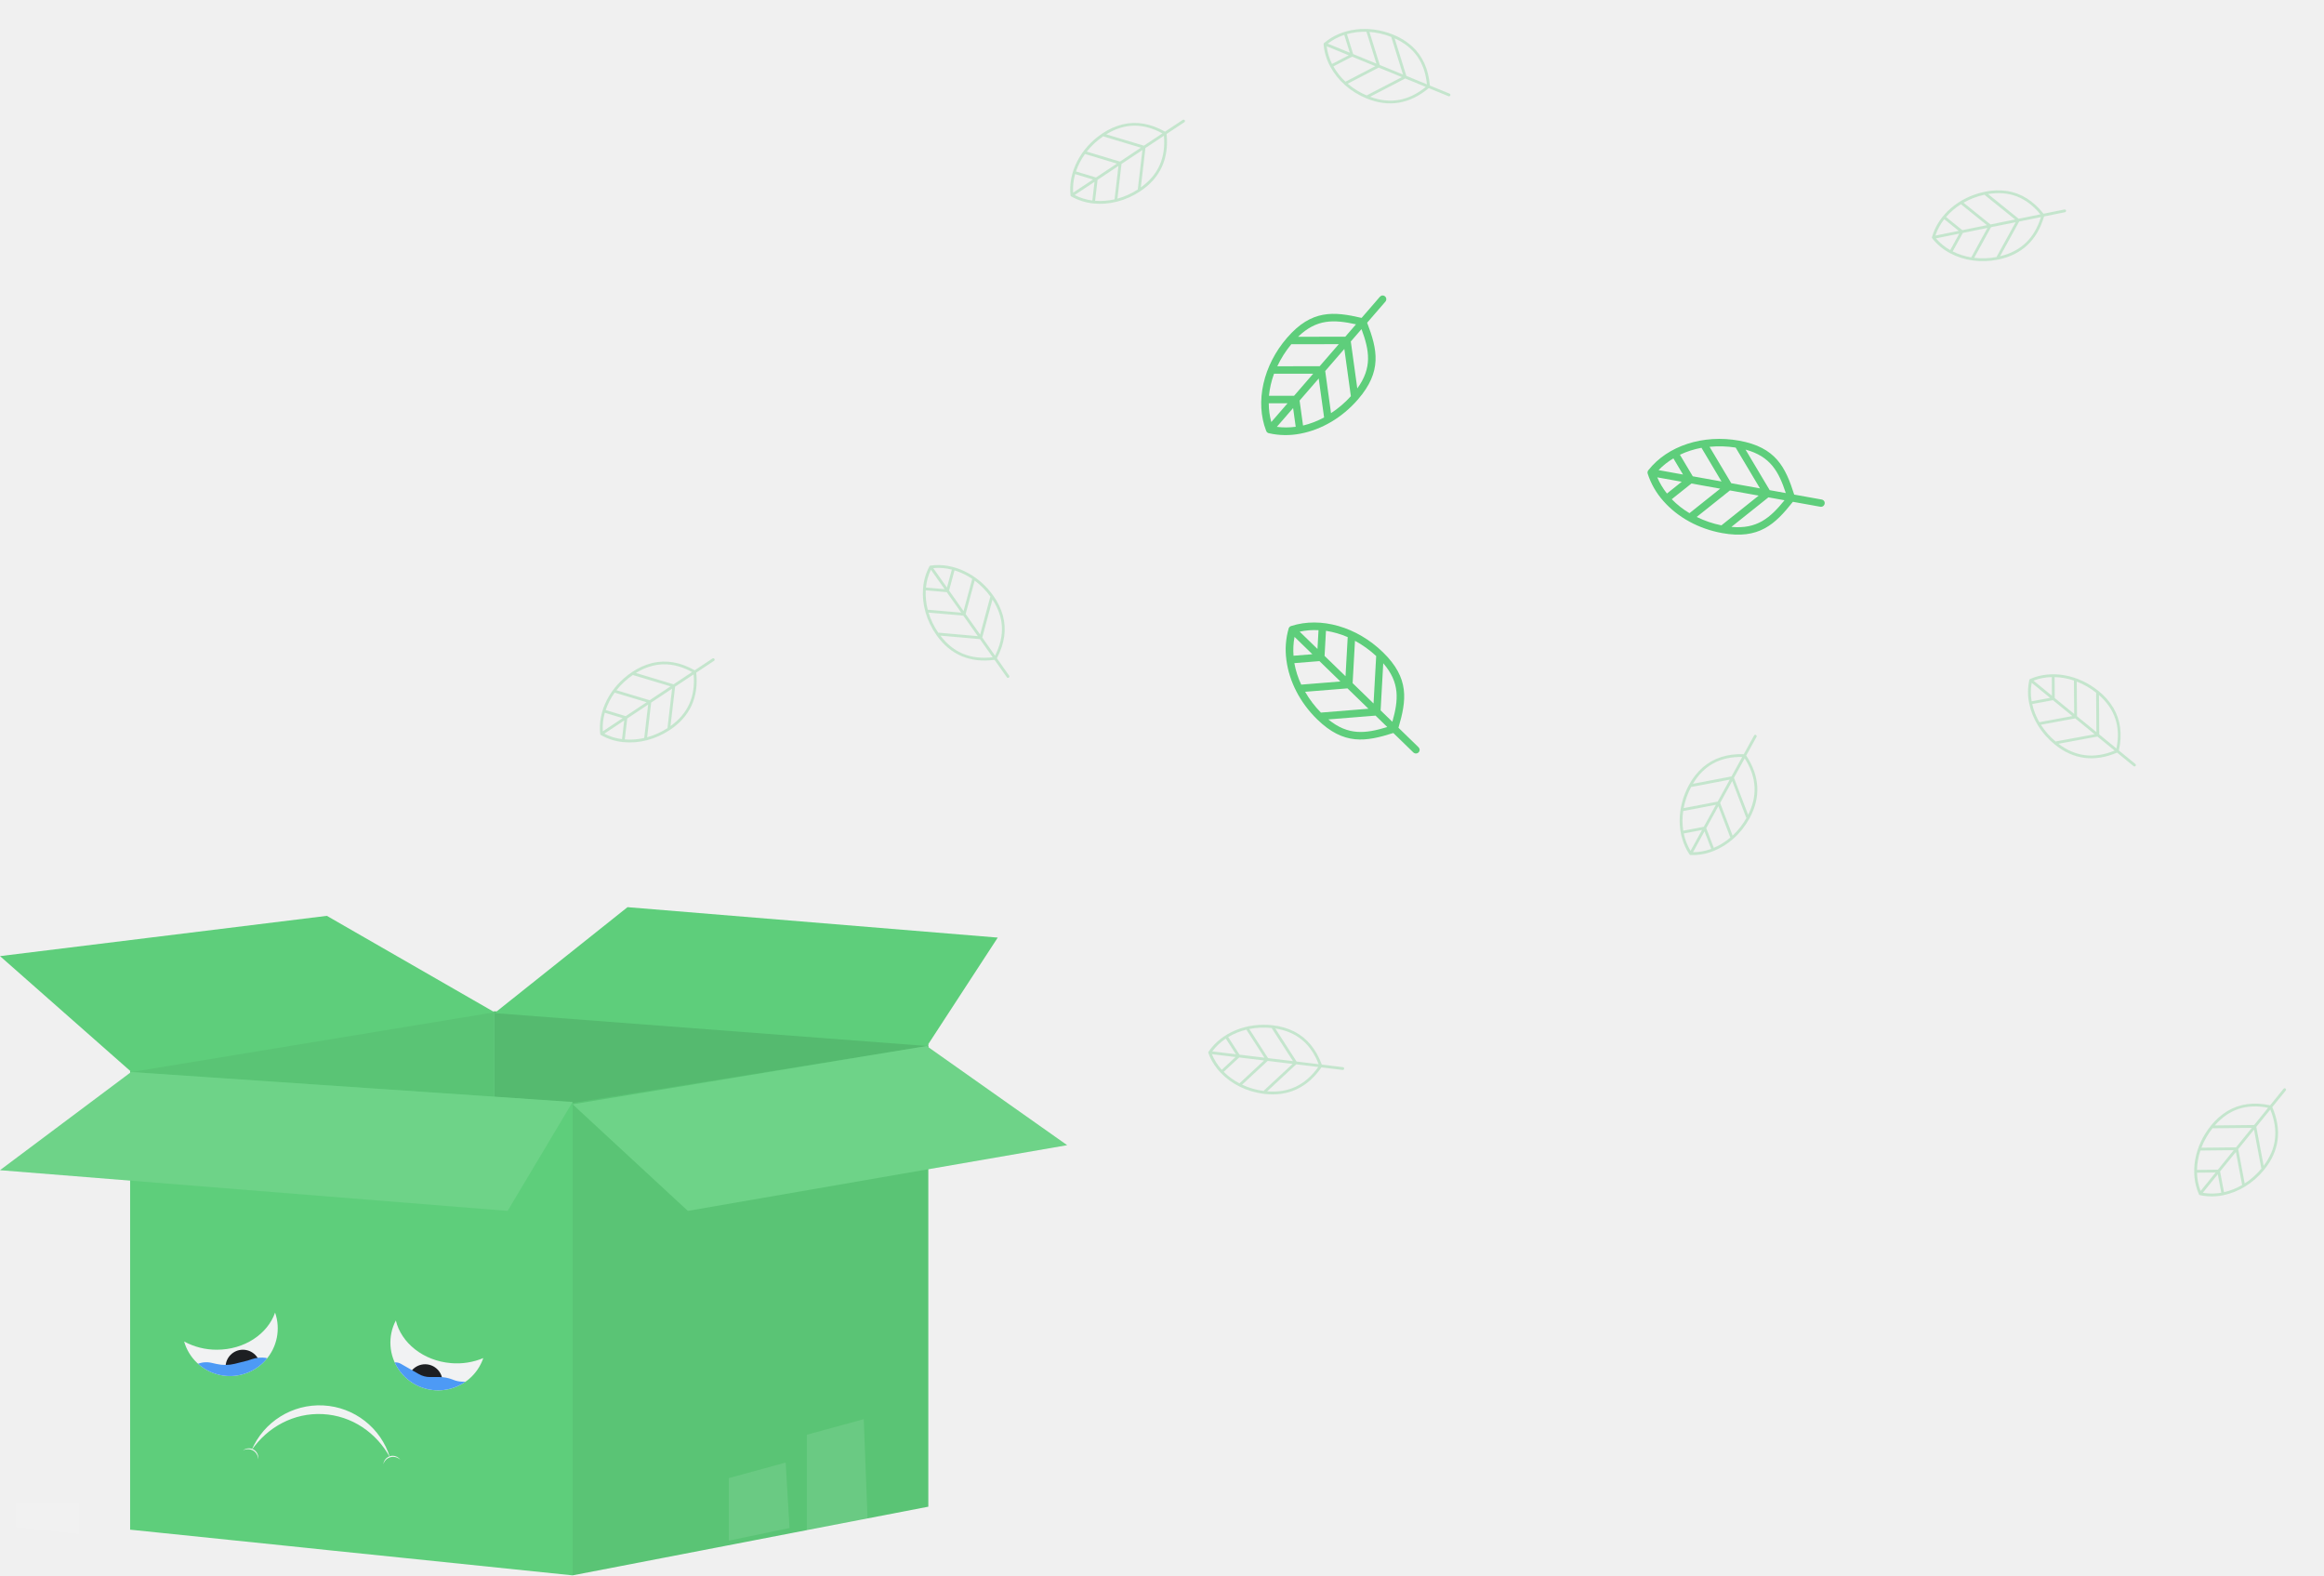
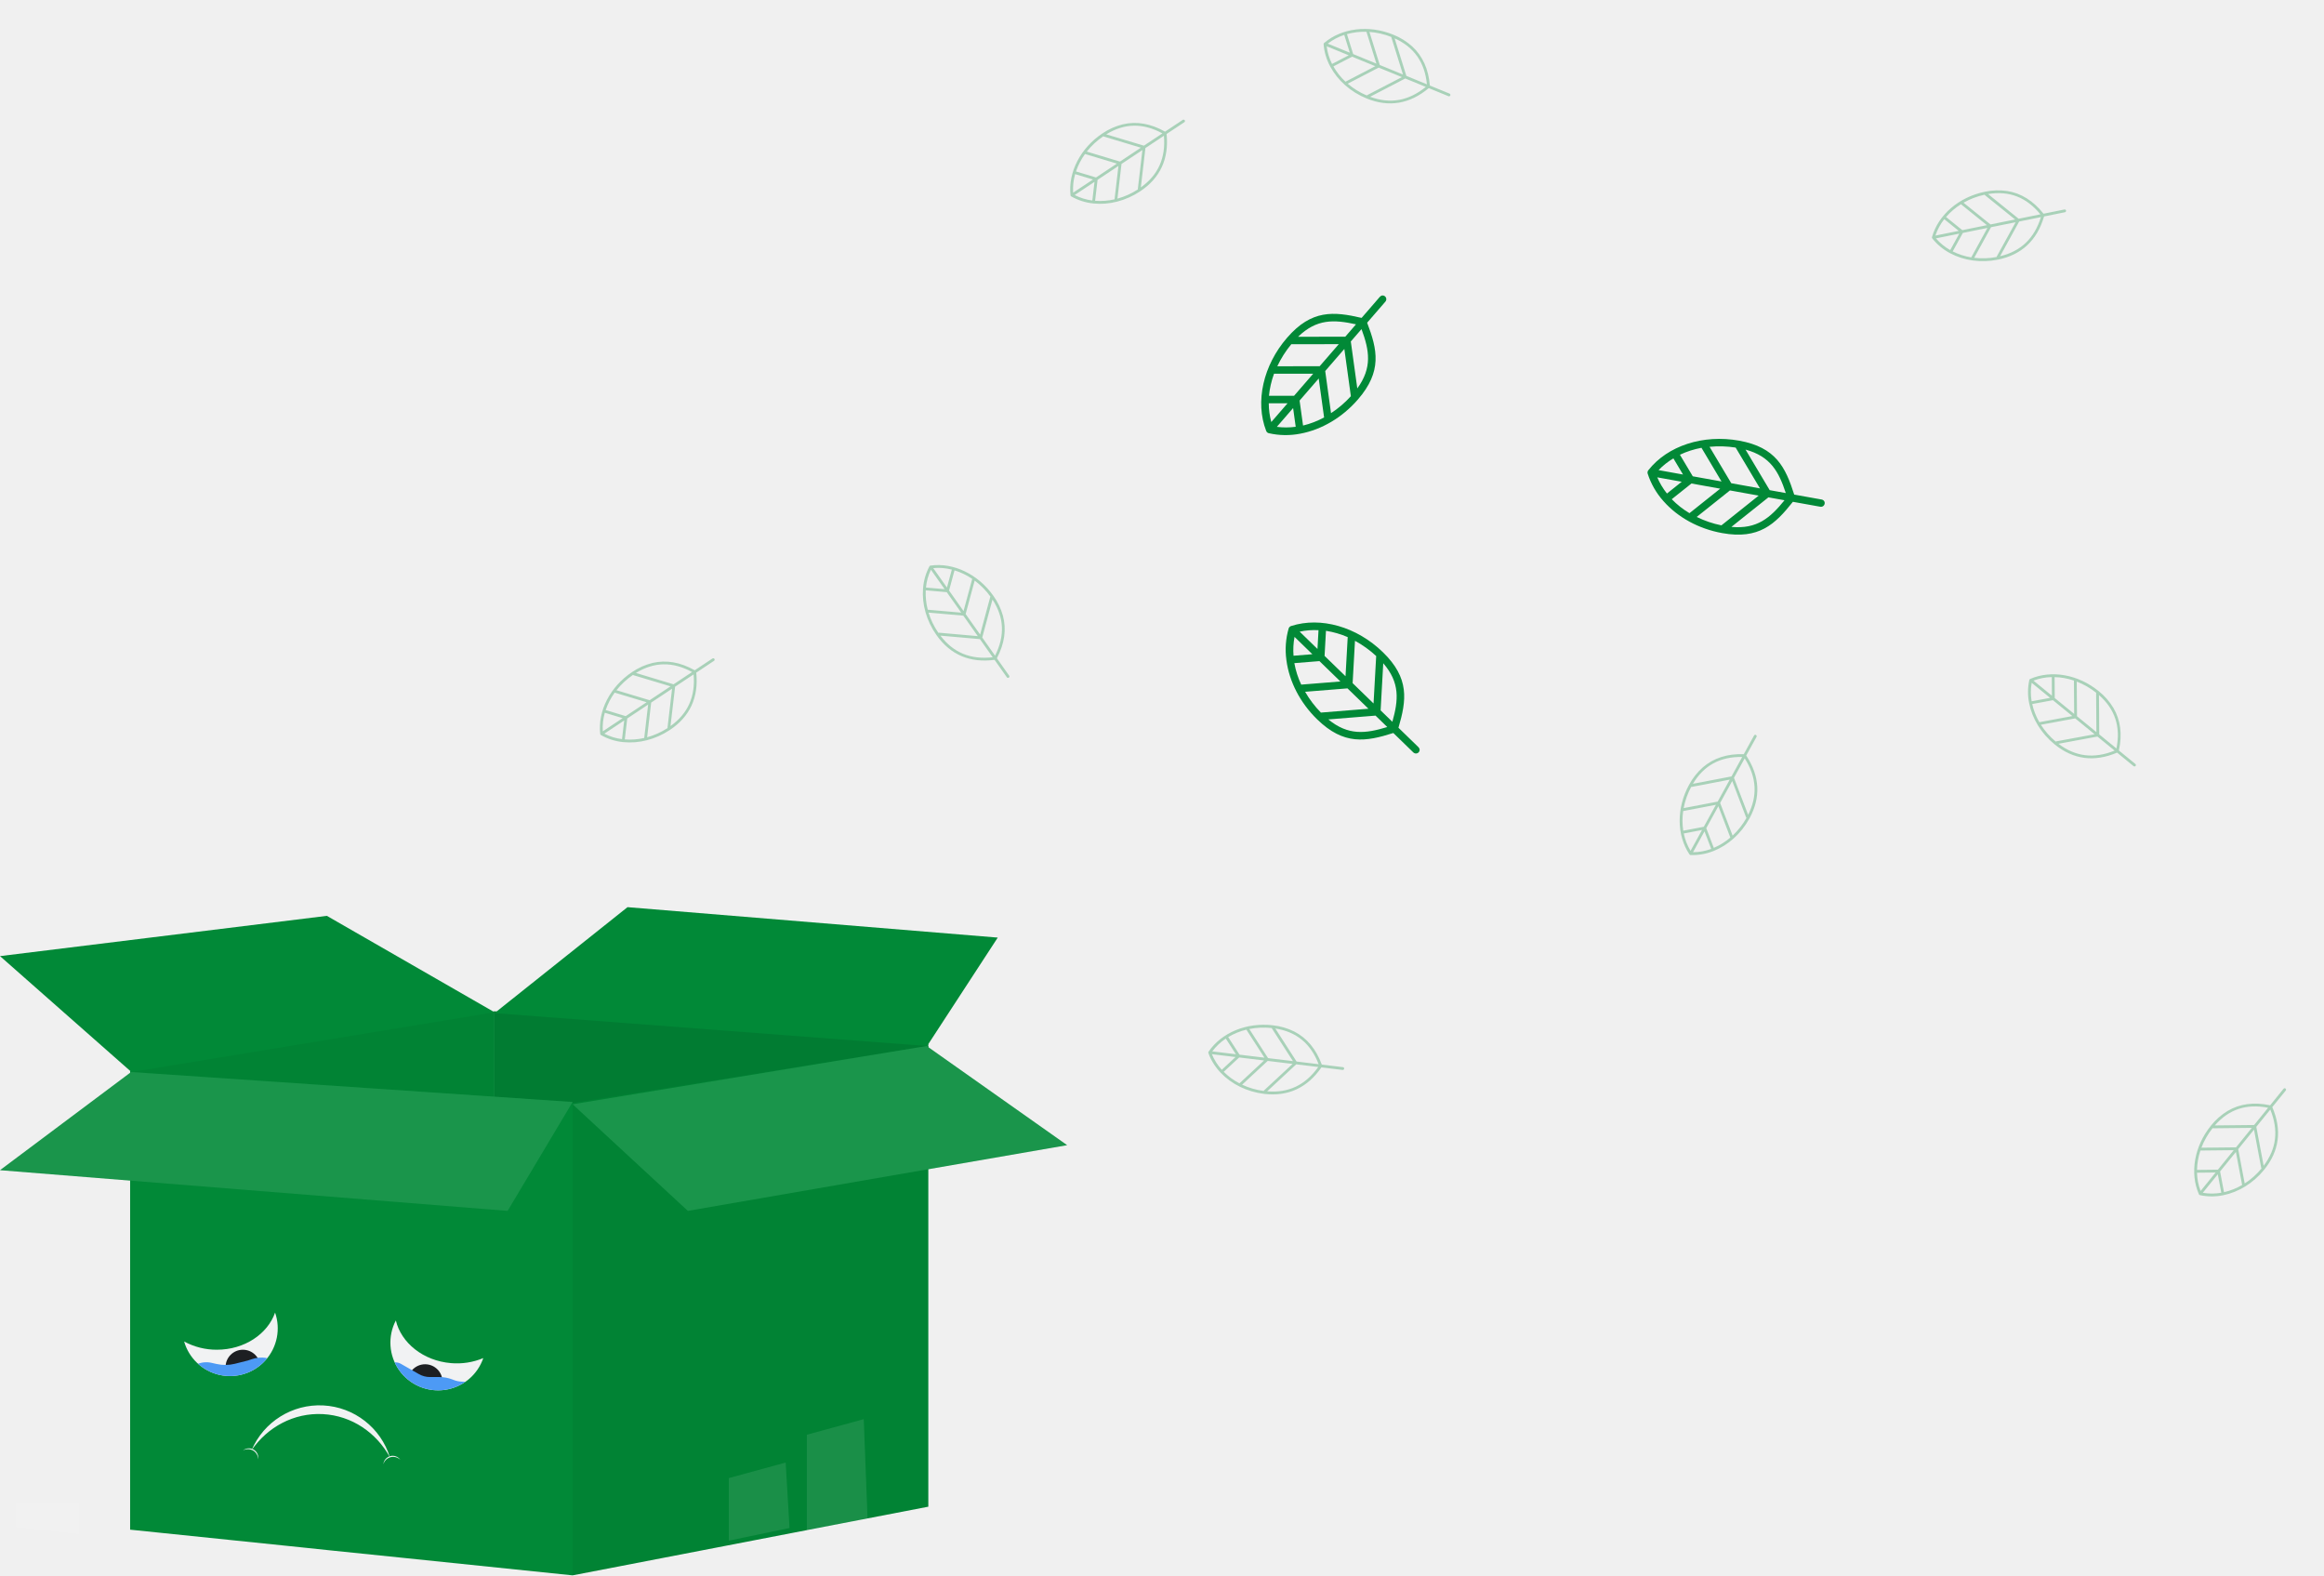
<svg xmlns="http://www.w3.org/2000/svg" width="211" height="143" fill="none">
  <path opacity=".1" d="M7.175 136.363v2.871l-5.74-.633v-2.238h5.74z" fill="#fff" />
-   <path d="M11.814 97.215l33.084-5.416v31.508l-31.434-1.655-1.65-24.438z" fill="#5ECE7B" />
+   <path d="M11.814 97.215l33.084-5.416v31.508l-31.434-1.655-1.65-24.438z" fill="#018937" />
  <path opacity=".05" d="M11.814 97.215l33.084-5.416v31.508l-31.434-1.655-1.65-24.438z" fill="#000" />
-   <path d="M44.899 91.799l39.385 2.986-2.18 27.42-37.205 1.102V91.799z" fill="#5ECE7B" />
+   <path d="M44.899 91.799l39.385 2.986-2.18 27.42-37.205 1.102V91.799z" fill="#018937" />
  <path opacity=".1" d="M44.899 91.799l39.385 2.986-2.18 27.42-37.205 1.102V91.799z" fill="#000" />
-   <path d="M56.972 82.346L44.9 91.963l39.27 2.986 6.417-9.841-33.614-2.762zM0 86.789l29.676-3.655L44.9 91.886l-32.964 5.427L0 86.789zM51.987 100.069V143l-15.435-1.594-6.714-.689-2.046-.216-6.71-.693-9.268-.956v-41.54L44.76 99.57l7.227.499zM84.283 94.95v41.816l-12.373 2.387-6.017 1.162-13.906 2.684V100.12l32.296-5.17z" fill="#5ECE7B" />
+   <path d="M56.972 82.346L44.9 91.963l39.27 2.986 6.417-9.841-33.614-2.762zM0 86.789l29.676-3.655L44.9 91.886l-32.964 5.427L0 86.789zM51.987 100.069V143l-15.435-1.594-6.714-.689-2.046-.216-6.71-.693-9.268-.956v-41.54L44.76 99.57l7.227.499zM84.283 94.95v41.816l-12.373 2.387-6.017 1.162-13.906 2.684V100.12l32.296-5.17z" fill="#018937" />
  <path opacity=".05" d="M84.283 94.95v41.816l-12.373 2.387-6.017 1.162-13.906 2.684V100.12l32.296-5.17z" fill="#000" />
-   <path d="M0 106.221l11.904-8.909 40.085 2.718-5.901 9.886L0 106.221z" fill="#5ECE7B" />
+   <path d="M0 106.221l11.904-8.909 40.085 2.718-5.901 9.886L0 106.221z" fill="#018937" />
  <path opacity=".1" d="M0 106.221l11.904-8.909 40.085 2.718-5.901 9.886L0 106.221z" fill="#fff" />
-   <path d="M84.136 94.95l-32.149 5.287 10.464 9.679 34.436-5.966-12.751-9z" fill="#5ECE7B" />
+   <path d="M84.136 94.95l-32.149 5.287 10.464 9.679 34.436-5.966-12.751-9z" fill="#018937" />
  <path opacity=".1" d="M84.136 94.95l-32.149 5.287 10.464 9.679 34.436-5.966-12.751-9zM71.681 138.701l-5.513 1.148v-5.678l5.164-1.411.35 5.941zM78.77 137.914l-5.514 1.148v-8.829l5.165-1.412.35 9.093z" fill="#fff" />
  <path fill-rule="evenodd" clip-rule="evenodd" d="M24.975 119.148c-.68 1.949-2.788 3.37-5.283 3.37a6.164 6.164 0 01-2.975-.747 4.334 4.334 0 108.258-2.623z" fill="#F1F2F3" />
  <mask id="a" maskUnits="userSpaceOnUse" x="16" y="119" width="10" height="6">
    <path fill-rule="evenodd" clip-rule="evenodd" d="M24.975 119.148c-.68 1.949-2.788 3.37-5.283 3.37a6.164 6.164 0 01-2.975-.747 4.334 4.334 0 108.258-2.623z" fill="#fff" />
  </mask>
  <g mask="url(#a)">
    <circle cx="22.054" cy="124.094" r="1.575" fill="#1D1F22" />
    <path d="M17.065 123.999H17l2.2.938a4.227 4.227 0 001.659.341h.757a2.911 2.911 0 002.662-1.722v-.15a.147.147 0 00-.123-.145 2.747 2.747 0 00-1.277.111l-.379.127-1.18.296a3.592 3.592 0 01-1.653.017l-.462-.104a2.123 2.123 0 00-1.306.119 2.09 2.09 0 01-.833.172z" fill="#4D9AF5" />
  </g>
  <path fill-rule="evenodd" clip-rule="evenodd" d="M35.94 119.863c.485 2.033 2.485 3.66 5.001 3.871a6.193 6.193 0 002.938-.457 4.334 4.334 0 11-7.94-3.414z" fill="#F1F2F3" />
  <mask id="b" maskUnits="userSpaceOnUse" x="35" y="119" width="10" height="8">
    <path fill-rule="evenodd" clip-rule="evenodd" d="M36.24 119.367a4.726 4.726 0 007.79 3.339 4.334 4.334 0 11-7.79-3.339z" fill="#fff" />
  </mask>
  <g mask="url(#b)">
    <circle r="1.575" transform="matrix(-1 0 0 1 38.598 125.413)" fill="#1D1F22" />
    <path d="M41.904 125.414l.598.024A1.562 1.562 0 0144 126.999h-3.55a5 5 0 01-2.53-.687L35 124.599c0-.713.77-1.16 1.39-.806l1.643.939c.306.175.653.267 1.006.267h.868c.392 0 .781.072 1.148.212l.157.06c.221.085.455.133.692.143z" fill="#4D9AF5" />
  </g>
  <path fill-rule="evenodd" clip-rule="evenodd" d="M35.405 132.292c-1.217-2.235-3.457-3.79-6.09-3.929-2.636-.139-5.03 1.176-6.474 3.277a6.698 6.698 0 0112.564.652z" fill="#F1F2F3" />
  <path fill-rule="evenodd" clip-rule="evenodd" d="M36.35 132.515a.938.938 0 00-.896-.242.939.939 0 00-.648.636.848.848 0 011.543-.394zM22.06 131.661a.938.938 0 01.915.006.94.94 0 01.462.803.851.851 0 00-1.376-.809z" fill="#F1F2F3" />
-   <path d="M114.956 39.108l.002.002.006.014a.31.31 0 00.103.138.352.352 0 00.124.06 6.898 6.898 0 002.862.044c.007 0 .011.003.016 0 .008-.001.015-.006.022-.007 1.894-.362 3.765-1.443 5.199-3.1 2.213-2.552 1.77-4.518.835-6.965l1.653-1.91a.338.338 0 00-.026-.478c-.15-.133-.351-.103-.476.04l-1.653 1.91c-2.544-.592-4.547-.759-6.761 1.796-2.177 2.506-2.924 5.822-1.906 8.456zm.238-2.501l1.707-.002-1.477 1.704a6.41 6.41 0 01-.23-1.702zm.477-2.682l3.558-.004-1.737 2.004-2.28.004c.064-.666.217-1.341.459-2.004zm1.567-2.678l4.313-.007-1.735 2.002-3.848.005a9.427 9.427 0 011.27-2zm3.608 6.255l-.528-3.822 1.737-2.004.593 4.288a9.147 9.147 0 01-1.802 1.538zm-2.54 1.125l-.314-2.266 1.736-2.004.489 3.535a7.83 7.83 0 01-1.911.735zm-2.38.12l1.478-1.706.235 1.699c-.578.079-1.152.08-1.713.006zm7.305-3.49l-.589-4.26.972-1.123c.718 1.946.989 3.493-.383 5.383zm-.118-5.817l-.972 1.123-4.287.007c1.682-1.63 3.245-1.574 5.259-1.13zM117.227 56.824l-.002.002-.015.004a.309.309 0 00-.143.096.354.354 0 00-.067.12 6.884 6.884 0 00-.207 2.855c0 .007-.003.01-.001.016.001.008.005.015.006.023.253 1.911 1.226 3.84 2.798 5.366 2.423 2.355 4.41 2.025 6.907 1.23l1.812 1.76c.137.133.35.133.479.001.142-.142.123-.344-.013-.477l-1.812-1.76c.736-2.506 1.016-4.495-1.408-6.852-2.378-2.316-5.647-3.25-8.334-2.384zm2.483.38l-.094 1.704-1.618-1.572a6.437 6.437 0 011.712-.132zm2.651.63l-.199 3.55-1.902-1.847.127-2.277a8.099 8.099 0 011.974.573zm2.585 1.716l-.239 4.306-1.9-1.846.214-3.842a9.427 9.427 0 011.925 1.382zm-6.452 3.245l3.847-.309 1.902 1.848-4.315.349a9.15 9.15 0 01-1.434-1.888zm-.978-2.6l2.28-.184 1.902 1.848-3.557.286a7.855 7.855 0 01-.625-1.95zm.017-2.383l1.619 1.574-1.71.137a6.418 6.418 0 01.091-1.71zm3.067 7.492l4.287-.345 1.066 1.035c-1.983.606-3.543.788-5.353-.69zm5.815.214l-1.066-1.034.238-4.28c1.53 1.772 1.386 3.329.828 5.314zM149.658 42.68v.003l-.01.012a.314.314 0 00-.066.16.363.363 0 00.013.137 6.895 6.895 0 001.422 2.483c.005.005.004.01.009.014.005.006.013.01.017.015 1.279 1.444 3.164 2.5 5.32 2.887 3.325.599 4.789-.785 6.416-2.84l2.486.446a.338.338 0 00.397-.266c.039-.197-.09-.355-.277-.389l-2.486-.446c-.791-2.49-1.67-4.296-4.997-4.895-3.266-.592-6.499.46-8.244 2.68zm2.272-1.072l.874 1.466-2.22-.4a6.451 6.451 0 011.346-1.066zm2.55-.96l1.82 3.057-2.61-.47-1.168-1.958a8.105 8.105 0 011.958-.629zm3.103-.02l2.208 3.704-2.607-.469-1.97-3.305a9.405 9.405 0 012.369.07zm-3.537 6.296l3.018-2.406 2.609.47-3.383 2.7a9.16 9.16 0 01-2.244-.764zm-2.264-1.61l1.788-1.426 2.61.47-2.79 2.224a7.859 7.859 0 01-1.608-1.267zm-1.318-1.984l2.222.4-1.341 1.069a6.471 6.471 0 01-.881-1.47zm6.731 4.498l3.362-2.682 1.462.263c-1.306 1.61-2.498 2.633-4.824 2.419zm4.941-3.072l-1.462-.263-2.194-3.681c2.259.614 3.01 1.986 3.656 3.944z" fill="#5ECE7B" />
-   <path opacity=".3" d="M84.447 51.351c-.005.002-.013.005-.017.008-.002.001-.003 0-.005.002l-.003.003a.233.233 0 01-.014.013l-.014.016a.05.05 0 01-.006.009l-.003.003a5.072 5.072 0 00-.58 2.017c-.001.005-.004.008-.004.012l.002.017c-.105 1.404.312 2.909 1.223 4.2 1.263 1.787 3.036 2.54 5.271 2.246l1.116 1.58a.13.13 0 00.18.032.127.127 0 00.03-.178l-1.115-1.579c.699-1.325.884-2.618.55-3.863a5.71 5.71 0 00-.873-1.812c-1.383-1.959-3.623-3.032-5.704-2.736-.002 0-.003.002-.005.001l-.01.003c-.006 0-.012.003-.019.006zm1.969.352l-.44 1.63-1.246-1.764a4.95 4.95 0 011.686.134zm-1.897.014l1.246 1.763-1.696-.148a4.81 4.81 0 01.45-1.615zm-.468 1.869l1.906.167 1.313 1.858-3.037-.266a5.853 5.853 0 01-.182-1.76zm5.849.624l-.914 3.386-1.313-1.858.82-3.035a6.685 6.685 0 011.433 1.457.126.126 0 00-.026.05zm-4.648 3.222a.121.121 0 00-.056.01c-.4-.58-.698-1.201-.89-1.834l3.156.277 1.313 1.858-3.523-.31zm.132.268l3.583.314 1.163 1.646c-2.01.23-3.568-.413-4.746-1.96zm4.958 1.814l-1.162-1.647.929-3.444c1.063 1.627 1.141 3.297.233 5.092zm-2.073-6.968v.001l-.788 2.918-1.313-1.859.495-1.832c.558.17 1.1.43 1.606.772zM109.712 95.5c-.002.005-.006.013-.006.018l-.001.005-.001.005a.108.108 0 01.001.018c.001.007 0 .015.002.021a.022.022 0 01.003.01v.005c.234.66.616 1.262 1.108 1.783.002.004.004.008.007.01.003.005.008.007.013.011.971 1.019 2.367 1.719 3.937 1.909 2.171.26 3.92-.55 5.2-2.405l1.92.232a.13.13 0 00.144-.112.128.128 0 00-.11-.143l-1.92-.23c-.515-1.407-1.349-2.412-2.497-3a5.711 5.711 0 00-1.931-.567c-2.38-.286-4.678.655-5.854 2.398-.001.002 0 .003-.002.004l-.005.01c-.004.004-.006.01-.008.018zm1.581-1.224l.915 1.419-2.144-.259c.336-.45.752-.842 1.229-1.16zm-1.261 1.416l2.143.258-1.247 1.158a4.832 4.832 0 01-.897-1.416h.001zm1.072 1.6l1.403-1.302 2.258.272-2.233 2.075a5.85 5.85 0 01-1.428-1.045zm4.385-3.92l1.899 2.948-2.258-.272-1.703-2.642a6.684 6.684 0 012.043-.087.112.112 0 00.019.052zm-.726 5.609a.126.126 0 00-.031.047 6.65 6.65 0 01-1.957-.569l2.322-2.156 2.259.272-2.593 2.406zm.287.08l2.635-2.447 2.001.24c-1.176 1.647-2.698 2.37-4.636 2.208zm4.671-2.461l-2.001-.242-1.932-2.999c1.919.302 3.211 1.364 3.933 3.24zm-6.56-3.135l.001.002 1.636 2.54-2.259-.272-1.027-1.596a5.968 5.968 0 011.649-.674zM199.664 108.44a.06.06 0 00.012.015l.003.004.004.002.016.01.019.009.011.004c.001 0 .002.002.003.001a5.065 5.065 0 002.099.013h.013l.016-.006c1.379-.279 2.715-1.088 3.712-2.315 1.377-1.699 1.623-3.61.734-5.682l1.22-1.502a.13.13 0 00-.019-.181.124.124 0 00-.179.017l-1.218 1.502c-1.465-.314-2.76-.143-3.869.516a5.71 5.71 0 00-1.507 1.332c-1.511 1.862-1.938 4.308-1.089 6.231l.002.005.005.008c.002.007.007.012.011.017h.001zm-.194-1.99l1.688-.018-1.361 1.677a4.976 4.976 0 01-.327-1.659zm.526 1.822l1.361-1.677.316 1.673a4.82 4.82 0 01-1.677.004zm1.926-.055l-.355-1.881 1.433-1.767.567 2.996a5.848 5.848 0 01-1.645.652zm-.983-5.799l3.507-.038-1.433 1.767-3.143.033a6.686 6.686 0 011.014-1.774.139.139 0 00.055.012zm4.361 3.601a.118.118 0 00.024.052c-.45.541-.967.996-1.524 1.353l-.588-3.114 1.433-1.767.655 3.476zm.221-.199l-.667-3.534 1.269-1.566c.767 1.873.569 3.546-.602 5.1zm.405-5.265l-1.271 1.565-3.567.038c1.278-1.464 2.864-1.991 4.838-1.603zm-6.147 3.882l.001.001 3.022-.032-1.434 1.767-1.897.02a5.979 5.979 0 01.308-1.755v-.001zM120.196 3.93c-.003.005-.009.01-.011.016l-.003.004-.001.004a.138.138 0 01-.004.018c-.001.007-.004.015-.004.022a.02.02 0 010 .01v.004c.049.7.257 1.381.592 2.014l.004.012.011.014c.665 1.24 1.824 2.286 3.287 2.886 2.024.83 3.924.514 5.652-.935l1.79.735a.13.13 0 00.168-.07.128.128 0 00-.068-.167l-1.79-.733c-.121-1.493-.659-2.683-1.609-3.555a5.708 5.708 0 00-1.71-1.06c-2.219-.91-4.684-.613-6.281.754l-.003.004-.007.007c-.006.003-.009.01-.013.016zm1.85-.76l.504 1.611-1.998-.819a4.944 4.944 0 011.494-.792zm-1.593 1.03l1.998.819-1.511.785a4.802 4.802 0 01-.487-1.605zm.608 1.828l1.698-.882 2.105.863-2.705 1.406a5.848 5.848 0 01-1.098-1.387zm5.27-2.613l1.047 3.347-2.105-.863-.939-3a6.68 6.68 0 011.992.46.135.135 0 00.004.056h.001zm-2.192 5.214a.119.119 0 00-.042.037 6.646 6.646 0 01-1.735-1.069l2.811-1.46 2.106.862-3.14 1.63zm.255.154l3.192-1.658 1.864.764c-1.572 1.274-3.231 1.567-5.056.894zm5.158-1.13l-1.865-.766-1.065-3.405c1.77.802 2.732 2.17 2.93 4.17zm-5.49-4.767v.001l.902 2.885-2.106-.864-.566-1.811a5.986 5.986 0 011.77-.211zM54.504 66.658l.007.018c.002.002 0 .003.002.005l.003.003a.214.214 0 01.013.014l.015.015a.05.05 0 01.009.006c.001 0 .002.003.003.002a5.07 5.07 0 002 .64l.012.003.017-.001c1.4.145 2.916-.228 4.233-1.102 1.822-1.21 2.627-2.961 2.397-5.204l1.612-1.07a.13.13 0 00.037-.178.127.127 0 00-.177-.037l-1.61 1.07c-1.304-.736-2.592-.96-3.846-.662a5.708 5.708 0 00-1.837.821c-1.997 1.327-3.135 3.534-2.9 5.623l.002.005.002.01c0 .006.003.012.006.019zm.409-1.957l1.617.486-1.8 1.195a4.95 4.95 0 01.183-1.681zm-.042 1.896l1.8-1.195-.198 1.691a4.808 4.808 0 01-1.602-.496zm1.855.522l.223-1.9 1.895-1.26-.354 3.028a5.847 5.847 0 01-1.764.132zm.793-5.828l3.358 1.01-1.895 1.259-3.01-.906a6.685 6.685 0 011.498-1.391.126.126 0 00.049.028zm3.087 4.739a.12.12 0 00.007.056c-.59.382-1.22.662-1.858.836l.368-3.147 1.895-1.258-.412 3.513zm.27-.125l.418-3.572 1.68-1.115c.172 2.016-.517 3.554-2.097 4.687zm1.958-4.904l-1.68 1.115-3.416-1.029c1.657-1.015 3.329-1.045 5.096-.086zm-7.025 1.871c0 .001 0 .001 0 0l2.895.872-1.897 1.26-1.816-.549a5.983 5.983 0 01.818-1.583zM97.205 17.764c.002.006.004.014.007.018.002.002.001.003.002.005l.003.004a.214.214 0 01.013.013c.005.005.01.011.016.015l.008.006.003.003a5.073 5.073 0 002 .639l.012.003h.017c1.4.145 2.916-.229 4.233-1.103 1.822-1.21 2.627-2.96 2.397-5.204l1.612-1.069a.13.13 0 00.037-.178.128.128 0 00-.136-.055.15.15 0 00-.041.018l-1.61 1.07c-1.304-.737-2.592-.96-3.846-.662a5.71 5.71 0 00-1.837.82c-1.997 1.327-3.135 3.534-2.9 5.623.001.002.003.003.002.005l.002.01c0 .006.003.013.006.02zm.41-1.957l1.616.487-1.8 1.194a4.948 4.948 0 01.183-1.681zm-.042 1.896l1.799-1.194-.198 1.69a4.809 4.809 0 01-1.602-.496zm1.854.522l.223-1.9 1.895-1.259-.354 3.028a5.851 5.851 0 01-1.764.131zm.793-5.828l3.358 1.01-1.895 1.26-3.01-.907a6.692 6.692 0 011.498-1.39.126.126 0 00.049.027zm3.087 4.739a.134.134 0 00.007.056 6.64 6.64 0 01-1.858.837l.368-3.147 1.895-1.259-.412 3.513zm.271-.124l.417-3.573 1.679-1.115c.173 2.016-.515 3.554-2.096 4.688zm1.957-4.904l-1.68 1.114-3.415-1.028c1.656-1.016 3.328-1.046 5.095-.086zm-7.025 1.87v.001l2.895.872-1.896 1.258-1.817-.547a5.98 5.98 0 01.818-1.583zM175.405 21.555c0 .007-.002.015 0 .02v.005l.001.004.006.018c.003.006.005.014.009.02.003.003.005.005.006.008l.002.004a5.068 5.068 0 001.611 1.345l.01.008c.005.003.011.003.017.005 1.241.662 2.787.888 4.336.575 2.144-.435 3.549-1.753 4.181-3.918l1.896-.383a.13.13 0 00.101-.151.126.126 0 00-.149-.1l-1.896.383c-.93-1.173-2.038-1.865-3.312-2.062a5.71 5.71 0 00-2.011.069c-2.35.476-4.236 2.091-4.804 4.115l-.001.006-.001.01c-.003.005-.002.012-.003.02h.001zm1.116-1.659l1.314 1.06-2.116.429a4.96 4.96 0 01.802-1.489zm-.753 1.741l2.117-.428-.821 1.491a4.82 4.82 0 01-1.296-1.063zm1.521 1.183l.923-1.677 2.229-.452-1.468 2.672a5.863 5.863 0 01-1.684-.543zm2.931-5.1l2.73 2.201-2.23.452-2.447-1.973a6.693 6.693 0 011.912-.724.122.122 0 00.035.044zm1.074 5.553a.117.117 0 00-.015.054 6.643 6.643 0 01-2.036.075l1.526-2.777 2.23-.451-1.705 3.099zm.298-.014l1.732-3.151 1.975-.4c-.599 1.932-1.816 3.097-3.708 3.551h.001zm3.66-3.805l-1.976.4-2.776-2.24c1.917-.317 3.476.286 4.752 1.84zm-7.212-.914v.001l2.353 1.898-2.231.451-1.477-1.192a5.999 5.999 0 011.354-1.158h.001zM184.293 61.647c-.005.004-.012.008-.015.013l-.004.003-.002.004a.223.223 0 01-.01.016c-.003.006-.007.012-.009.02a.031.031 0 01-.004.01l-.001.002a5.067 5.067 0 00-.021 2.1v.013l.006.016c.274 1.38 1.078 2.719 2.302 3.72 1.693 1.384 3.604 1.636 5.679.755l1.497 1.225a.131.131 0 00.182-.018.128.128 0 00-.017-.179l-1.498-1.224c.32-1.463.153-2.759-.501-3.87a5.711 5.711 0 00-1.327-1.512c-1.856-1.518-4.301-1.954-6.227-1.112l-.004.002-.009.005c-.006.002-.011.007-.017.011zm1.991-.186l.012 1.688-1.672-1.367a4.946 4.946 0 011.66-.321zm-1.824.52l1.672 1.366-1.674.31a4.817 4.817 0 01.002-1.677zm.048 1.926l1.882-.348 1.761 1.44-2.997.555a5.843 5.843 0 01-.646-1.647zm5.803-.962l.025 3.507-1.762-1.44-.022-3.142a6.68 6.68 0 011.771 1.02.134.134 0 00-.012.055zm-3.618 4.348a.116.116 0 00-.051.023 6.654 6.654 0 01-1.348-1.529l3.116-.576 1.762 1.44-3.479.642zm.199.222l3.537-.655 1.56 1.275c-1.875.76-3.548.556-5.097-.62zm5.263.424l-1.56-1.277-.025-3.567c1.459 1.283 1.98 2.872 1.585 4.844zm-3.86-6.162v.002l.021 3.022-1.762-1.44-.013-1.898c.583.014 1.175.12 1.754.314zM153.415 77.582c.005.004.01.01.015.013.002 0 .002.002.004.003l.004.002a.29.29 0 01.018.006c.007.002.013.006.021.006.004 0 .007 0 .01.002h.004a5.07 5.07 0 002.068-.36c.004 0 .009 0 .012-.002.005-.001.01-.005.015-.008 1.308-.52 2.479-1.553 3.242-2.937 1.055-1.917.957-3.841-.285-5.723l.934-1.694a.13.13 0 00-.051-.175.126.126 0 00-.173.05l-.932 1.693c-1.497-.049-2.741.35-3.716 1.194a5.704 5.704 0 00-1.247 1.579c-1.157 2.1-1.143 4.583.033 6.326l.004.003.006.008c.003.006.009.01.014.014zm-.543-1.924l1.658-.317-1.042 1.891a4.951 4.951 0 01-.616-1.574zm.841 1.7l1.041-1.892.608 1.59c-.535.198-1.092.3-1.649.302zm1.886-.396l-.683-1.788 1.096-1.993 1.089 2.847c-.463.394-.97.709-1.502.934zm-1.997-5.533l3.445-.66-1.097 1.994-3.087.59a6.707 6.707 0 01.683-1.926.126.126 0 00.056.002zm4.931 2.77a.114.114 0 00.032.047 6.633 6.633 0 01-1.259 1.602l-1.131-2.96 1.096-1.993 1.262 3.305zm.182-.235l-1.284-3.36.972-1.765c1.087 1.707 1.188 3.389.312 5.125zm-.536-5.253l-.973 1.766-3.503.67c.998-1.667 2.466-2.468 4.476-2.436zm-5.36 4.912h.001l2.969-.568-1.098 1.994-1.864.356a5.941 5.941 0 01-.008-1.782z" fill="#5ECE7B" />
+   <path d="M114.956 39.108l.002.002.006.014a.31.31 0 00.103.138.352.352 0 00.124.06 6.898 6.898 0 002.862.044c.007 0 .011.003.016 0 .008-.001.015-.006.022-.007 1.894-.362 3.765-1.443 5.199-3.1 2.213-2.552 1.77-4.518.835-6.965l1.653-1.91a.338.338 0 00-.026-.478c-.15-.133-.351-.103-.476.04l-1.653 1.91c-2.544-.592-4.547-.759-6.761 1.796-2.177 2.506-2.924 5.822-1.906 8.456zm.238-2.501l1.707-.002-1.477 1.704a6.41 6.41 0 01-.23-1.702zm.477-2.682l3.558-.004-1.737 2.004-2.28.004c.064-.666.217-1.341.459-2.004zm1.567-2.678l4.313-.007-1.735 2.002-3.848.005a9.427 9.427 0 011.27-2zm3.608 6.255l-.528-3.822 1.737-2.004.593 4.288a9.147 9.147 0 01-1.802 1.538zm-2.54 1.125l-.314-2.266 1.736-2.004.489 3.535a7.83 7.83 0 01-1.911.735zm-2.38.12l1.478-1.706.235 1.699c-.578.079-1.152.08-1.713.006zm7.305-3.49l-.589-4.26.972-1.123c.718 1.946.989 3.493-.383 5.383zm-.118-5.817l-.972 1.123-4.287.007c1.682-1.63 3.245-1.574 5.259-1.13zM117.227 56.824l-.002.002-.015.004a.309.309 0 00-.143.096.354.354 0 00-.067.12 6.884 6.884 0 00-.207 2.855c0 .007-.003.01-.001.016.001.008.005.015.006.023.253 1.911 1.226 3.84 2.798 5.366 2.423 2.355 4.41 2.025 6.907 1.23l1.812 1.76c.137.133.35.133.479.001.142-.142.123-.344-.013-.477l-1.812-1.76c.736-2.506 1.016-4.495-1.408-6.852-2.378-2.316-5.647-3.25-8.334-2.384zm2.483.38l-.094 1.704-1.618-1.572a6.437 6.437 0 011.712-.132zm2.651.63l-.199 3.55-1.902-1.847.127-2.277a8.099 8.099 0 011.974.573zm2.585 1.716l-.239 4.306-1.9-1.846.214-3.842a9.427 9.427 0 011.925 1.382zm-6.452 3.245l3.847-.309 1.902 1.848-4.315.349a9.15 9.15 0 01-1.434-1.888zm-.978-2.6l2.28-.184 1.902 1.848-3.557.286a7.855 7.855 0 01-.625-1.95zm.017-2.383l1.619 1.574-1.71.137a6.418 6.418 0 01.091-1.71zm3.067 7.492l4.287-.345 1.066 1.035c-1.983.606-3.543.788-5.353-.69zm5.815.214l-1.066-1.034.238-4.28c1.53 1.772 1.386 3.329.828 5.314zM149.658 42.68v.003l-.01.012a.314.314 0 00-.066.16.363.363 0 00.013.137 6.895 6.895 0 001.422 2.483c.005.005.004.01.009.014.005.006.013.01.017.015 1.279 1.444 3.164 2.5 5.32 2.887 3.325.599 4.789-.785 6.416-2.84l2.486.446a.338.338 0 00.397-.266c.039-.197-.09-.355-.277-.389l-2.486-.446c-.791-2.49-1.67-4.296-4.997-4.895-3.266-.592-6.499.46-8.244 2.68zm2.272-1.072l.874 1.466-2.22-.4a6.451 6.451 0 011.346-1.066zm2.55-.96l1.82 3.057-2.61-.47-1.168-1.958a8.105 8.105 0 011.958-.629zm3.103-.02l2.208 3.704-2.607-.469-1.97-3.305a9.405 9.405 0 012.369.07zm-3.537 6.296l3.018-2.406 2.609.47-3.383 2.7a9.16 9.16 0 01-2.244-.764zm-2.264-1.61l1.788-1.426 2.61.47-2.79 2.224a7.859 7.859 0 01-1.608-1.267zm-1.318-1.984l2.222.4-1.341 1.069a6.471 6.471 0 01-.881-1.47zm6.731 4.498l3.362-2.682 1.462.263c-1.306 1.61-2.498 2.633-4.824 2.419zm4.941-3.072l-1.462-.263-2.194-3.681c2.259.614 3.01 1.986 3.656 3.944z" fill="#018937" />
+   <path opacity=".3" d="M84.447 51.351c-.005.002-.013.005-.017.008-.002.001-.003 0-.005.002l-.003.003a.233.233 0 01-.014.013l-.014.016a.05.05 0 01-.006.009l-.003.003a5.072 5.072 0 00-.58 2.017c-.001.005-.004.008-.004.012l.002.017c-.105 1.404.312 2.909 1.223 4.2 1.263 1.787 3.036 2.54 5.271 2.246l1.116 1.58a.13.13 0 00.18.032.127.127 0 00.03-.178l-1.115-1.579c.699-1.325.884-2.618.55-3.863a5.71 5.71 0 00-.873-1.812c-1.383-1.959-3.623-3.032-5.704-2.736-.002 0-.003.002-.005.001l-.01.003c-.006 0-.012.003-.019.006zm1.969.352l-.44 1.63-1.246-1.764a4.95 4.95 0 011.686.134zm-1.897.014l1.246 1.763-1.696-.148a4.81 4.81 0 01.45-1.615zm-.468 1.869l1.906.167 1.313 1.858-3.037-.266a5.853 5.853 0 01-.182-1.76zm5.849.624l-.914 3.386-1.313-1.858.82-3.035a6.685 6.685 0 011.433 1.457.126.126 0 00-.026.05zm-4.648 3.222a.121.121 0 00-.056.01c-.4-.58-.698-1.201-.89-1.834l3.156.277 1.313 1.858-3.523-.31zm.132.268l3.583.314 1.163 1.646c-2.01.23-3.568-.413-4.746-1.96zm4.958 1.814l-1.162-1.647.929-3.444c1.063 1.627 1.141 3.297.233 5.092zm-2.073-6.968v.001l-.788 2.918-1.313-1.859.495-1.832c.558.17 1.1.43 1.606.772zM109.712 95.5c-.002.005-.006.013-.006.018l-.001.005-.001.005a.108.108 0 01.001.018c.001.007 0 .015.002.021a.022.022 0 01.003.01v.005c.234.66.616 1.262 1.108 1.783.002.004.004.008.007.01.003.005.008.007.013.011.971 1.019 2.367 1.719 3.937 1.909 2.171.26 3.92-.55 5.2-2.405l1.92.232a.13.13 0 00.144-.112.128.128 0 00-.11-.143l-1.92-.23c-.515-1.407-1.349-2.412-2.497-3a5.711 5.711 0 00-1.931-.567c-2.38-.286-4.678.655-5.854 2.398-.001.002 0 .003-.002.004l-.005.01c-.004.004-.006.01-.008.018zm1.581-1.224l.915 1.419-2.144-.259c.336-.45.752-.842 1.229-1.16zm-1.261 1.416l2.143.258-1.247 1.158a4.832 4.832 0 01-.897-1.416h.001zm1.072 1.6l1.403-1.302 2.258.272-2.233 2.075a5.85 5.85 0 01-1.428-1.045zm4.385-3.92l1.899 2.948-2.258-.272-1.703-2.642a6.684 6.684 0 012.043-.087.112.112 0 00.019.052zm-.726 5.609a.126.126 0 00-.031.047 6.65 6.65 0 01-1.957-.569l2.322-2.156 2.259.272-2.593 2.406zm.287.08l2.635-2.447 2.001.24c-1.176 1.647-2.698 2.37-4.636 2.208zm4.671-2.461l-2.001-.242-1.932-2.999c1.919.302 3.211 1.364 3.933 3.24zm-6.56-3.135l.001.002 1.636 2.54-2.259-.272-1.027-1.596a5.968 5.968 0 011.649-.674zM199.664 108.44a.06.06 0 00.012.015l.003.004.004.002.016.01.019.009.011.004c.001 0 .002.002.003.001a5.065 5.065 0 002.099.013h.013l.016-.006c1.379-.279 2.715-1.088 3.712-2.315 1.377-1.699 1.623-3.61.734-5.682l1.22-1.502a.13.13 0 00-.019-.181.124.124 0 00-.179.017l-1.218 1.502c-1.465-.314-2.76-.143-3.869.516a5.71 5.71 0 00-1.507 1.332c-1.511 1.862-1.938 4.308-1.089 6.231l.002.005.005.008c.002.007.007.012.011.017h.001zm-.194-1.99l1.688-.018-1.361 1.677a4.976 4.976 0 01-.327-1.659zm.526 1.822l1.361-1.677.316 1.673a4.82 4.82 0 01-1.677.004zm1.926-.055l-.355-1.881 1.433-1.767.567 2.996a5.848 5.848 0 01-1.645.652zm-.983-5.799l3.507-.038-1.433 1.767-3.143.033a6.686 6.686 0 011.014-1.774.139.139 0 00.055.012zm4.361 3.601a.118.118 0 00.024.052c-.45.541-.967.996-1.524 1.353l-.588-3.114 1.433-1.767.655 3.476zm.221-.199l-.667-3.534 1.269-1.566c.767 1.873.569 3.546-.602 5.1zm.405-5.265l-1.271 1.565-3.567.038c1.278-1.464 2.864-1.991 4.838-1.603zm-6.147 3.882l.001.001 3.022-.032-1.434 1.767-1.897.02a5.979 5.979 0 01.308-1.755v-.001zM120.196 3.93c-.003.005-.009.01-.011.016l-.003.004-.001.004a.138.138 0 01-.004.018c-.001.007-.004.015-.004.022a.02.02 0 010 .01v.004c.049.7.257 1.381.592 2.014l.004.012.011.014c.665 1.24 1.824 2.286 3.287 2.886 2.024.83 3.924.514 5.652-.935l1.79.735a.13.13 0 00.168-.07.128.128 0 00-.068-.167l-1.79-.733c-.121-1.493-.659-2.683-1.609-3.555a5.708 5.708 0 00-1.71-1.06c-2.219-.91-4.684-.613-6.281.754l-.003.004-.007.007c-.006.003-.009.01-.013.016zm1.85-.76l.504 1.611-1.998-.819a4.944 4.944 0 011.494-.792zm-1.593 1.03l1.998.819-1.511.785a4.802 4.802 0 01-.487-1.605zm.608 1.828l1.698-.882 2.105.863-2.705 1.406a5.848 5.848 0 01-1.098-1.387zm5.27-2.613l1.047 3.347-2.105-.863-.939-3a6.68 6.68 0 011.992.46.135.135 0 00.004.056h.001zm-2.192 5.214a.119.119 0 00-.042.037 6.646 6.646 0 01-1.735-1.069l2.811-1.46 2.106.862-3.14 1.63zm.255.154l3.192-1.658 1.864.764c-1.572 1.274-3.231 1.567-5.056.894zm5.158-1.13l-1.865-.766-1.065-3.405c1.77.802 2.732 2.17 2.93 4.17zm-5.49-4.767v.001l.902 2.885-2.106-.864-.566-1.811a5.986 5.986 0 011.77-.211zM54.504 66.658l.007.018c.002.002 0 .003.002.005l.003.003a.214.214 0 01.013.014l.015.015a.05.05 0 01.009.006c.001 0 .002.003.003.002a5.07 5.07 0 002 .64l.012.003.017-.001c1.4.145 2.916-.228 4.233-1.102 1.822-1.21 2.627-2.961 2.397-5.204l1.612-1.07a.13.13 0 00.037-.178.127.127 0 00-.177-.037l-1.61 1.07c-1.304-.736-2.592-.96-3.846-.662a5.708 5.708 0 00-1.837.821c-1.997 1.327-3.135 3.534-2.9 5.623l.002.005.002.01c0 .006.003.012.006.019zm.409-1.957l1.617.486-1.8 1.195a4.95 4.95 0 01.183-1.681zm-.042 1.896l1.8-1.195-.198 1.691a4.808 4.808 0 01-1.602-.496zm1.855.522l.223-1.9 1.895-1.26-.354 3.028a5.847 5.847 0 01-1.764.132zm.793-5.828l3.358 1.01-1.895 1.259-3.01-.906a6.685 6.685 0 011.498-1.391.126.126 0 00.049.028zm3.087 4.739a.12.12 0 00.007.056c-.59.382-1.22.662-1.858.836l.368-3.147 1.895-1.258-.412 3.513zm.27-.125l.418-3.572 1.68-1.115c.172 2.016-.517 3.554-2.097 4.687zm1.958-4.904l-1.68 1.115-3.416-1.029c1.657-1.015 3.329-1.045 5.096-.086zm-7.025 1.871c0 .001 0 .001 0 0l2.895.872-1.897 1.26-1.816-.549a5.983 5.983 0 01.818-1.583zM97.205 17.764c.002.006.004.014.007.018.002.002.001.003.002.005l.003.004a.214.214 0 01.013.013c.005.005.01.011.016.015l.008.006.003.003a5.073 5.073 0 002 .639l.012.003h.017c1.4.145 2.916-.229 4.233-1.103 1.822-1.21 2.627-2.96 2.397-5.204l1.612-1.069a.13.13 0 00.037-.178.128.128 0 00-.136-.055.15.15 0 00-.041.018l-1.61 1.07c-1.304-.737-2.592-.96-3.846-.662a5.71 5.71 0 00-1.837.82c-1.997 1.327-3.135 3.534-2.9 5.623.001.002.003.003.002.005l.002.01c0 .006.003.013.006.02zm.41-1.957l1.616.487-1.8 1.194a4.948 4.948 0 01.183-1.681zm-.042 1.896l1.799-1.194-.198 1.69a4.809 4.809 0 01-1.602-.496zm1.854.522l.223-1.9 1.895-1.259-.354 3.028a5.851 5.851 0 01-1.764.131zm.793-5.828l3.358 1.01-1.895 1.26-3.01-.907a6.692 6.692 0 011.498-1.39.126.126 0 00.049.027zm3.087 4.739a.134.134 0 00.007.056 6.64 6.64 0 01-1.858.837l.368-3.147 1.895-1.259-.412 3.513zm.271-.124l.417-3.573 1.679-1.115c.173 2.016-.515 3.554-2.096 4.688zm1.957-4.904l-1.68 1.114-3.415-1.028c1.656-1.016 3.328-1.046 5.095-.086zm-7.025 1.87v.001l2.895.872-1.896 1.258-1.817-.547a5.98 5.98 0 01.818-1.583zM175.405 21.555c0 .007-.002.015 0 .02v.005l.001.004.006.018c.003.006.005.014.009.02.003.003.005.005.006.008l.002.004a5.068 5.068 0 001.611 1.345l.01.008c.005.003.011.003.017.005 1.241.662 2.787.888 4.336.575 2.144-.435 3.549-1.753 4.181-3.918l1.896-.383a.13.13 0 00.101-.151.126.126 0 00-.149-.1l-1.896.383c-.93-1.173-2.038-1.865-3.312-2.062a5.71 5.71 0 00-2.011.069c-2.35.476-4.236 2.091-4.804 4.115l-.001.006-.001.01c-.003.005-.002.012-.003.02h.001zm1.116-1.659l1.314 1.06-2.116.429a4.96 4.96 0 01.802-1.489zm-.753 1.741l2.117-.428-.821 1.491a4.82 4.82 0 01-1.296-1.063zm1.521 1.183l.923-1.677 2.229-.452-1.468 2.672a5.863 5.863 0 01-1.684-.543zm2.931-5.1l2.73 2.201-2.23.452-2.447-1.973a6.693 6.693 0 011.912-.724.122.122 0 00.035.044zm1.074 5.553a.117.117 0 00-.015.054 6.643 6.643 0 01-2.036.075l1.526-2.777 2.23-.451-1.705 3.099zm.298-.014l1.732-3.151 1.975-.4c-.599 1.932-1.816 3.097-3.708 3.551h.001zm3.66-3.805l-1.976.4-2.776-2.24c1.917-.317 3.476.286 4.752 1.84zm-7.212-.914v.001l2.353 1.898-2.231.451-1.477-1.192a5.999 5.999 0 011.354-1.158h.001zM184.293 61.647c-.005.004-.012.008-.015.013l-.004.003-.002.004a.223.223 0 01-.01.016c-.003.006-.007.012-.009.02a.031.031 0 01-.004.01l-.001.002a5.067 5.067 0 00-.021 2.1v.013l.006.016c.274 1.38 1.078 2.719 2.302 3.72 1.693 1.384 3.604 1.636 5.679.755l1.497 1.225a.131.131 0 00.182-.018.128.128 0 00-.017-.179l-1.498-1.224c.32-1.463.153-2.759-.501-3.87a5.711 5.711 0 00-1.327-1.512c-1.856-1.518-4.301-1.954-6.227-1.112l-.004.002-.009.005c-.006.002-.011.007-.017.011zm1.991-.186l.012 1.688-1.672-1.367a4.946 4.946 0 011.66-.321zm-1.824.52l1.672 1.366-1.674.31a4.817 4.817 0 01.002-1.677zm.048 1.926l1.882-.348 1.761 1.44-2.997.555a5.843 5.843 0 01-.646-1.647zm5.803-.962l.025 3.507-1.762-1.44-.022-3.142a6.68 6.68 0 011.771 1.02.134.134 0 00-.012.055zm-3.618 4.348a.116.116 0 00-.051.023 6.654 6.654 0 01-1.348-1.529l3.116-.576 1.762 1.44-3.479.642zm.199.222l3.537-.655 1.56 1.275c-1.875.76-3.548.556-5.097-.62zm5.263.424l-1.56-1.277-.025-3.567c1.459 1.283 1.98 2.872 1.585 4.844zm-3.86-6.162v.002l.021 3.022-1.762-1.44-.013-1.898c.583.014 1.175.12 1.754.314zM153.415 77.582c.005.004.01.01.015.013.002 0 .002.002.004.003l.004.002a.29.29 0 01.018.006c.007.002.013.006.021.006.004 0 .007 0 .01.002h.004a5.07 5.07 0 002.068-.36c.004 0 .009 0 .012-.002.005-.001.01-.005.015-.008 1.308-.52 2.479-1.553 3.242-2.937 1.055-1.917.957-3.841-.285-5.723l.934-1.694a.13.13 0 00-.051-.175.126.126 0 00-.173.05l-.932 1.693c-1.497-.049-2.741.35-3.716 1.194a5.704 5.704 0 00-1.247 1.579c-1.157 2.1-1.143 4.583.033 6.326l.004.003.006.008c.003.006.009.01.014.014zm-.543-1.924l1.658-.317-1.042 1.891a4.951 4.951 0 01-.616-1.574zm.841 1.7l1.041-1.892.608 1.59c-.535.198-1.092.3-1.649.302zm1.886-.396l-.683-1.788 1.096-1.993 1.089 2.847c-.463.394-.97.709-1.502.934zm-1.997-5.533l3.445-.66-1.097 1.994-3.087.59a6.707 6.707 0 01.683-1.926.126.126 0 00.056.002zm4.931 2.77a.114.114 0 00.032.047 6.633 6.633 0 01-1.259 1.602l-1.131-2.96 1.096-1.993 1.262 3.305zm.182-.235l-1.284-3.36.972-1.765c1.087 1.707 1.188 3.389.312 5.125zm-.536-5.253l-.973 1.766-3.503.67c.998-1.667 2.466-2.468 4.476-2.436zm-5.36 4.912h.001l2.969-.568-1.098 1.994-1.864.356a5.941 5.941 0 01-.008-1.782z" fill="#018937" />
</svg>
